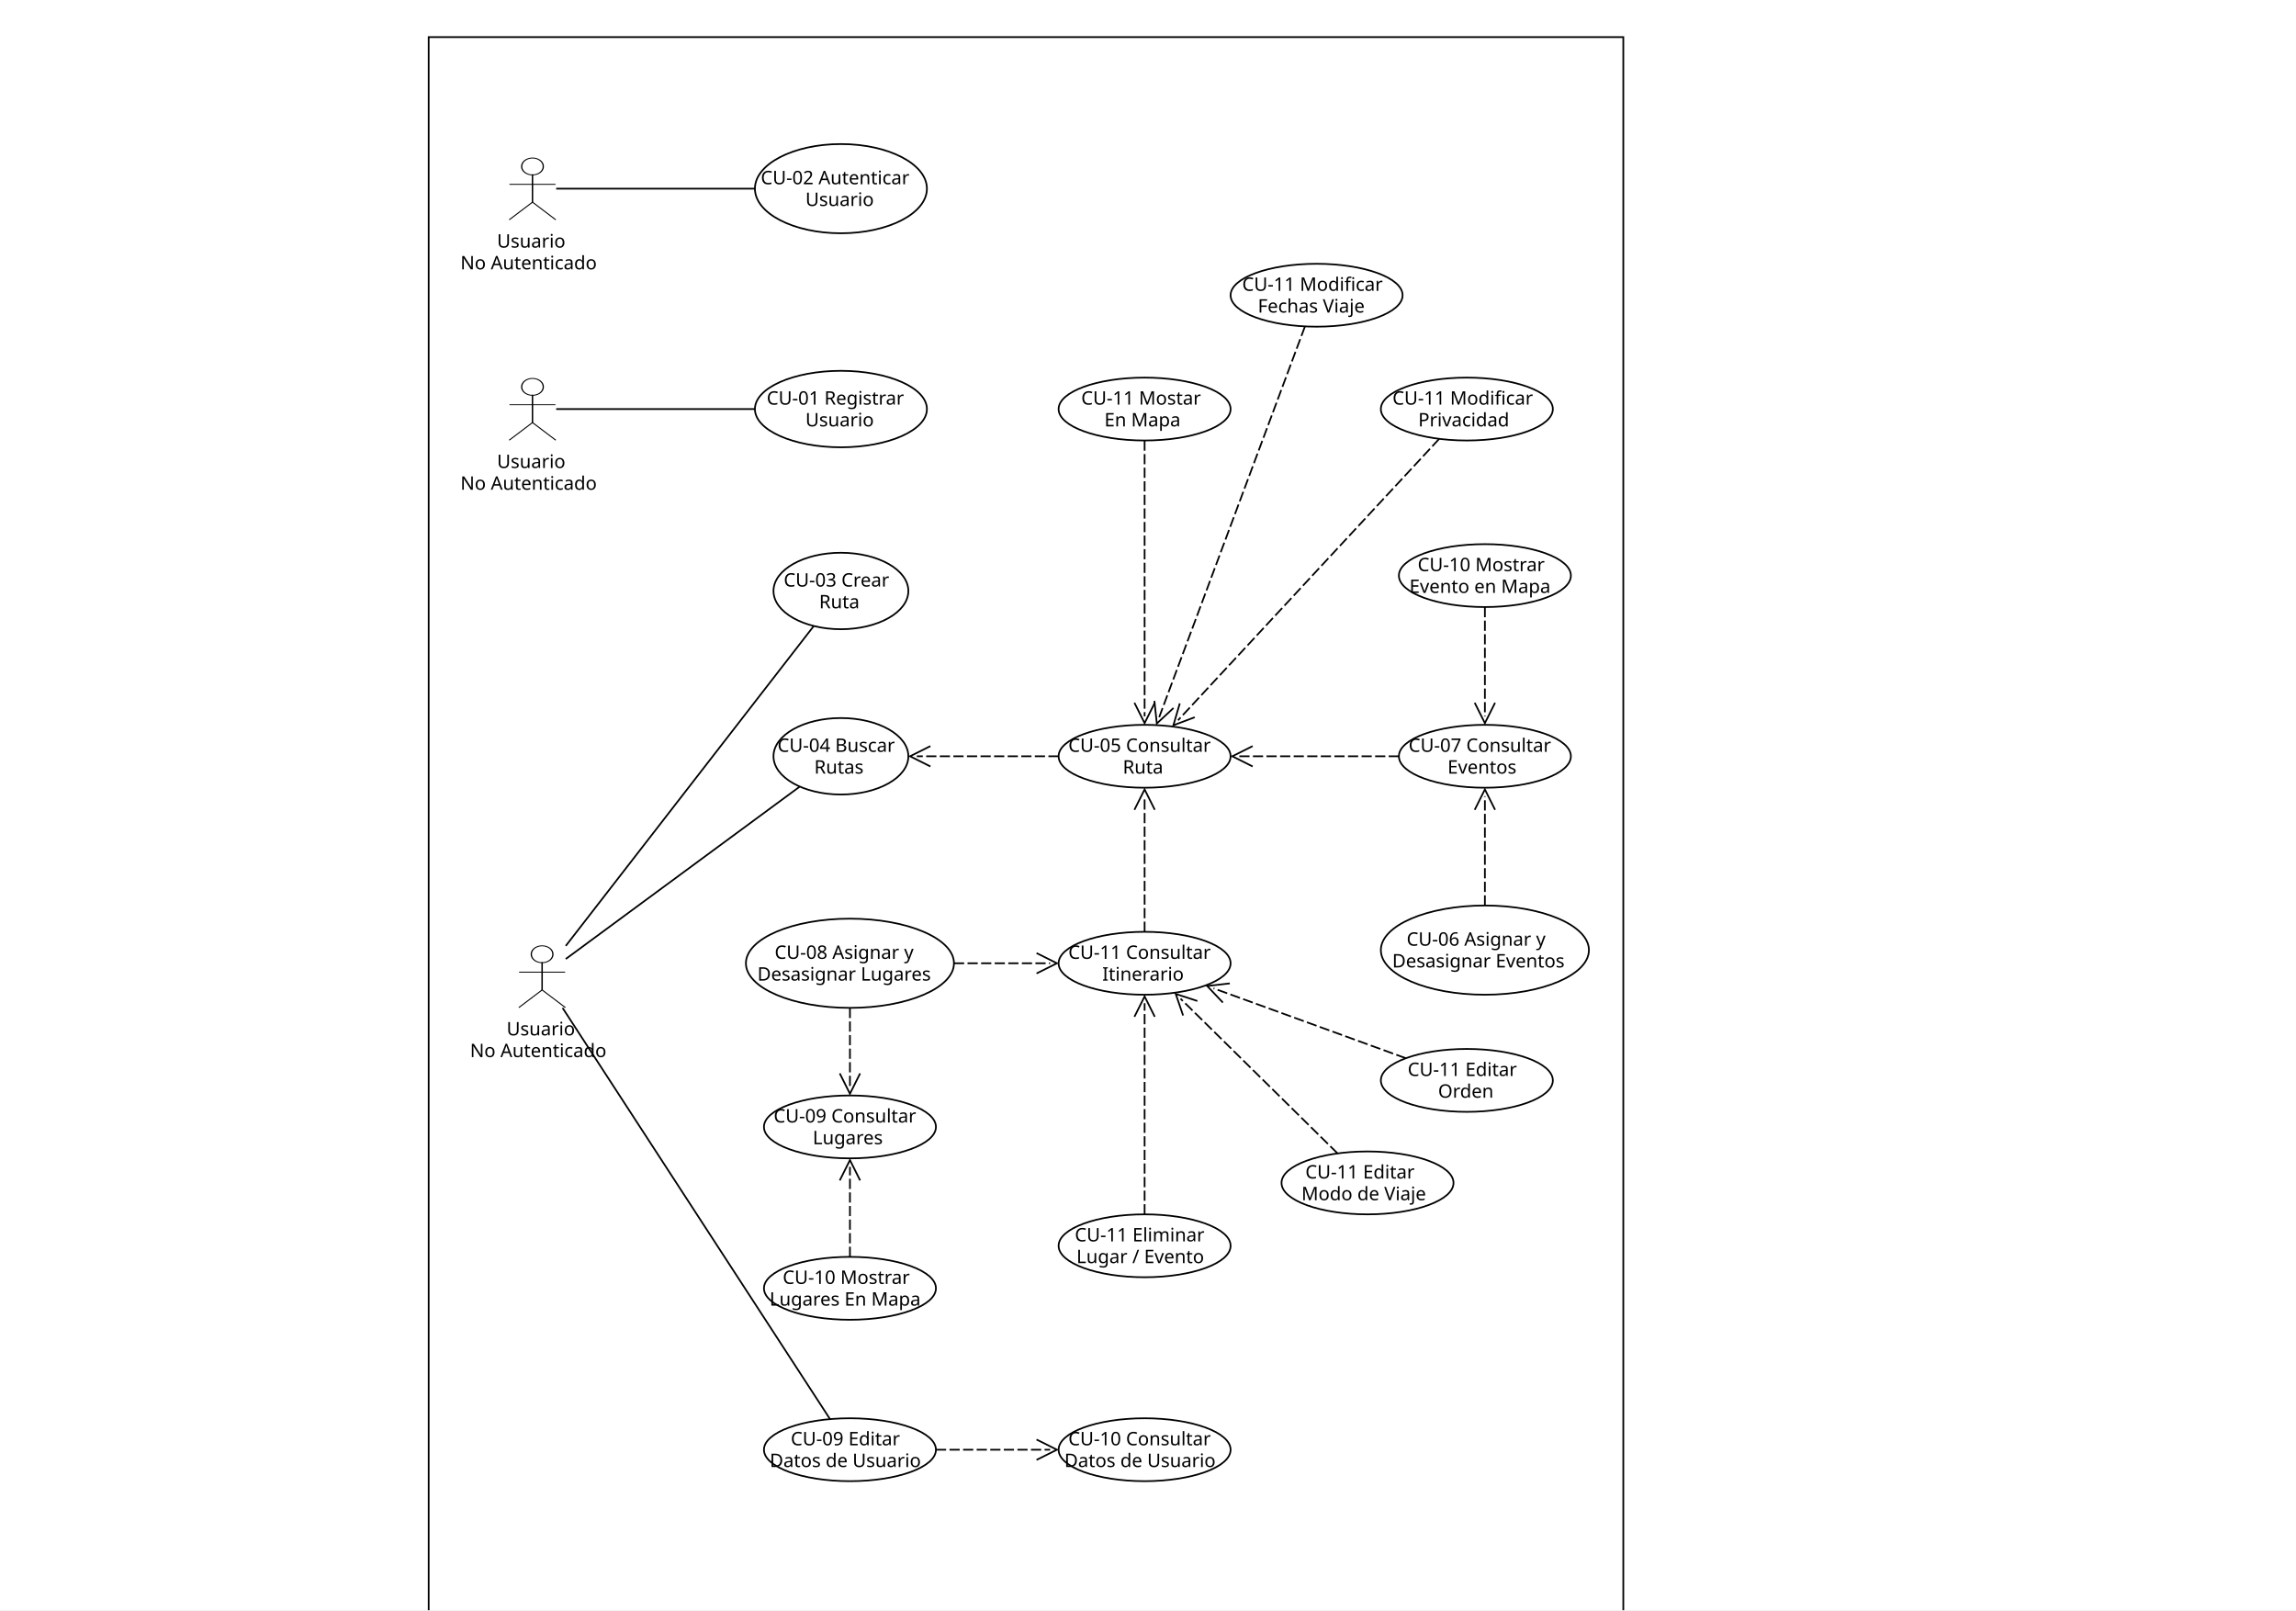
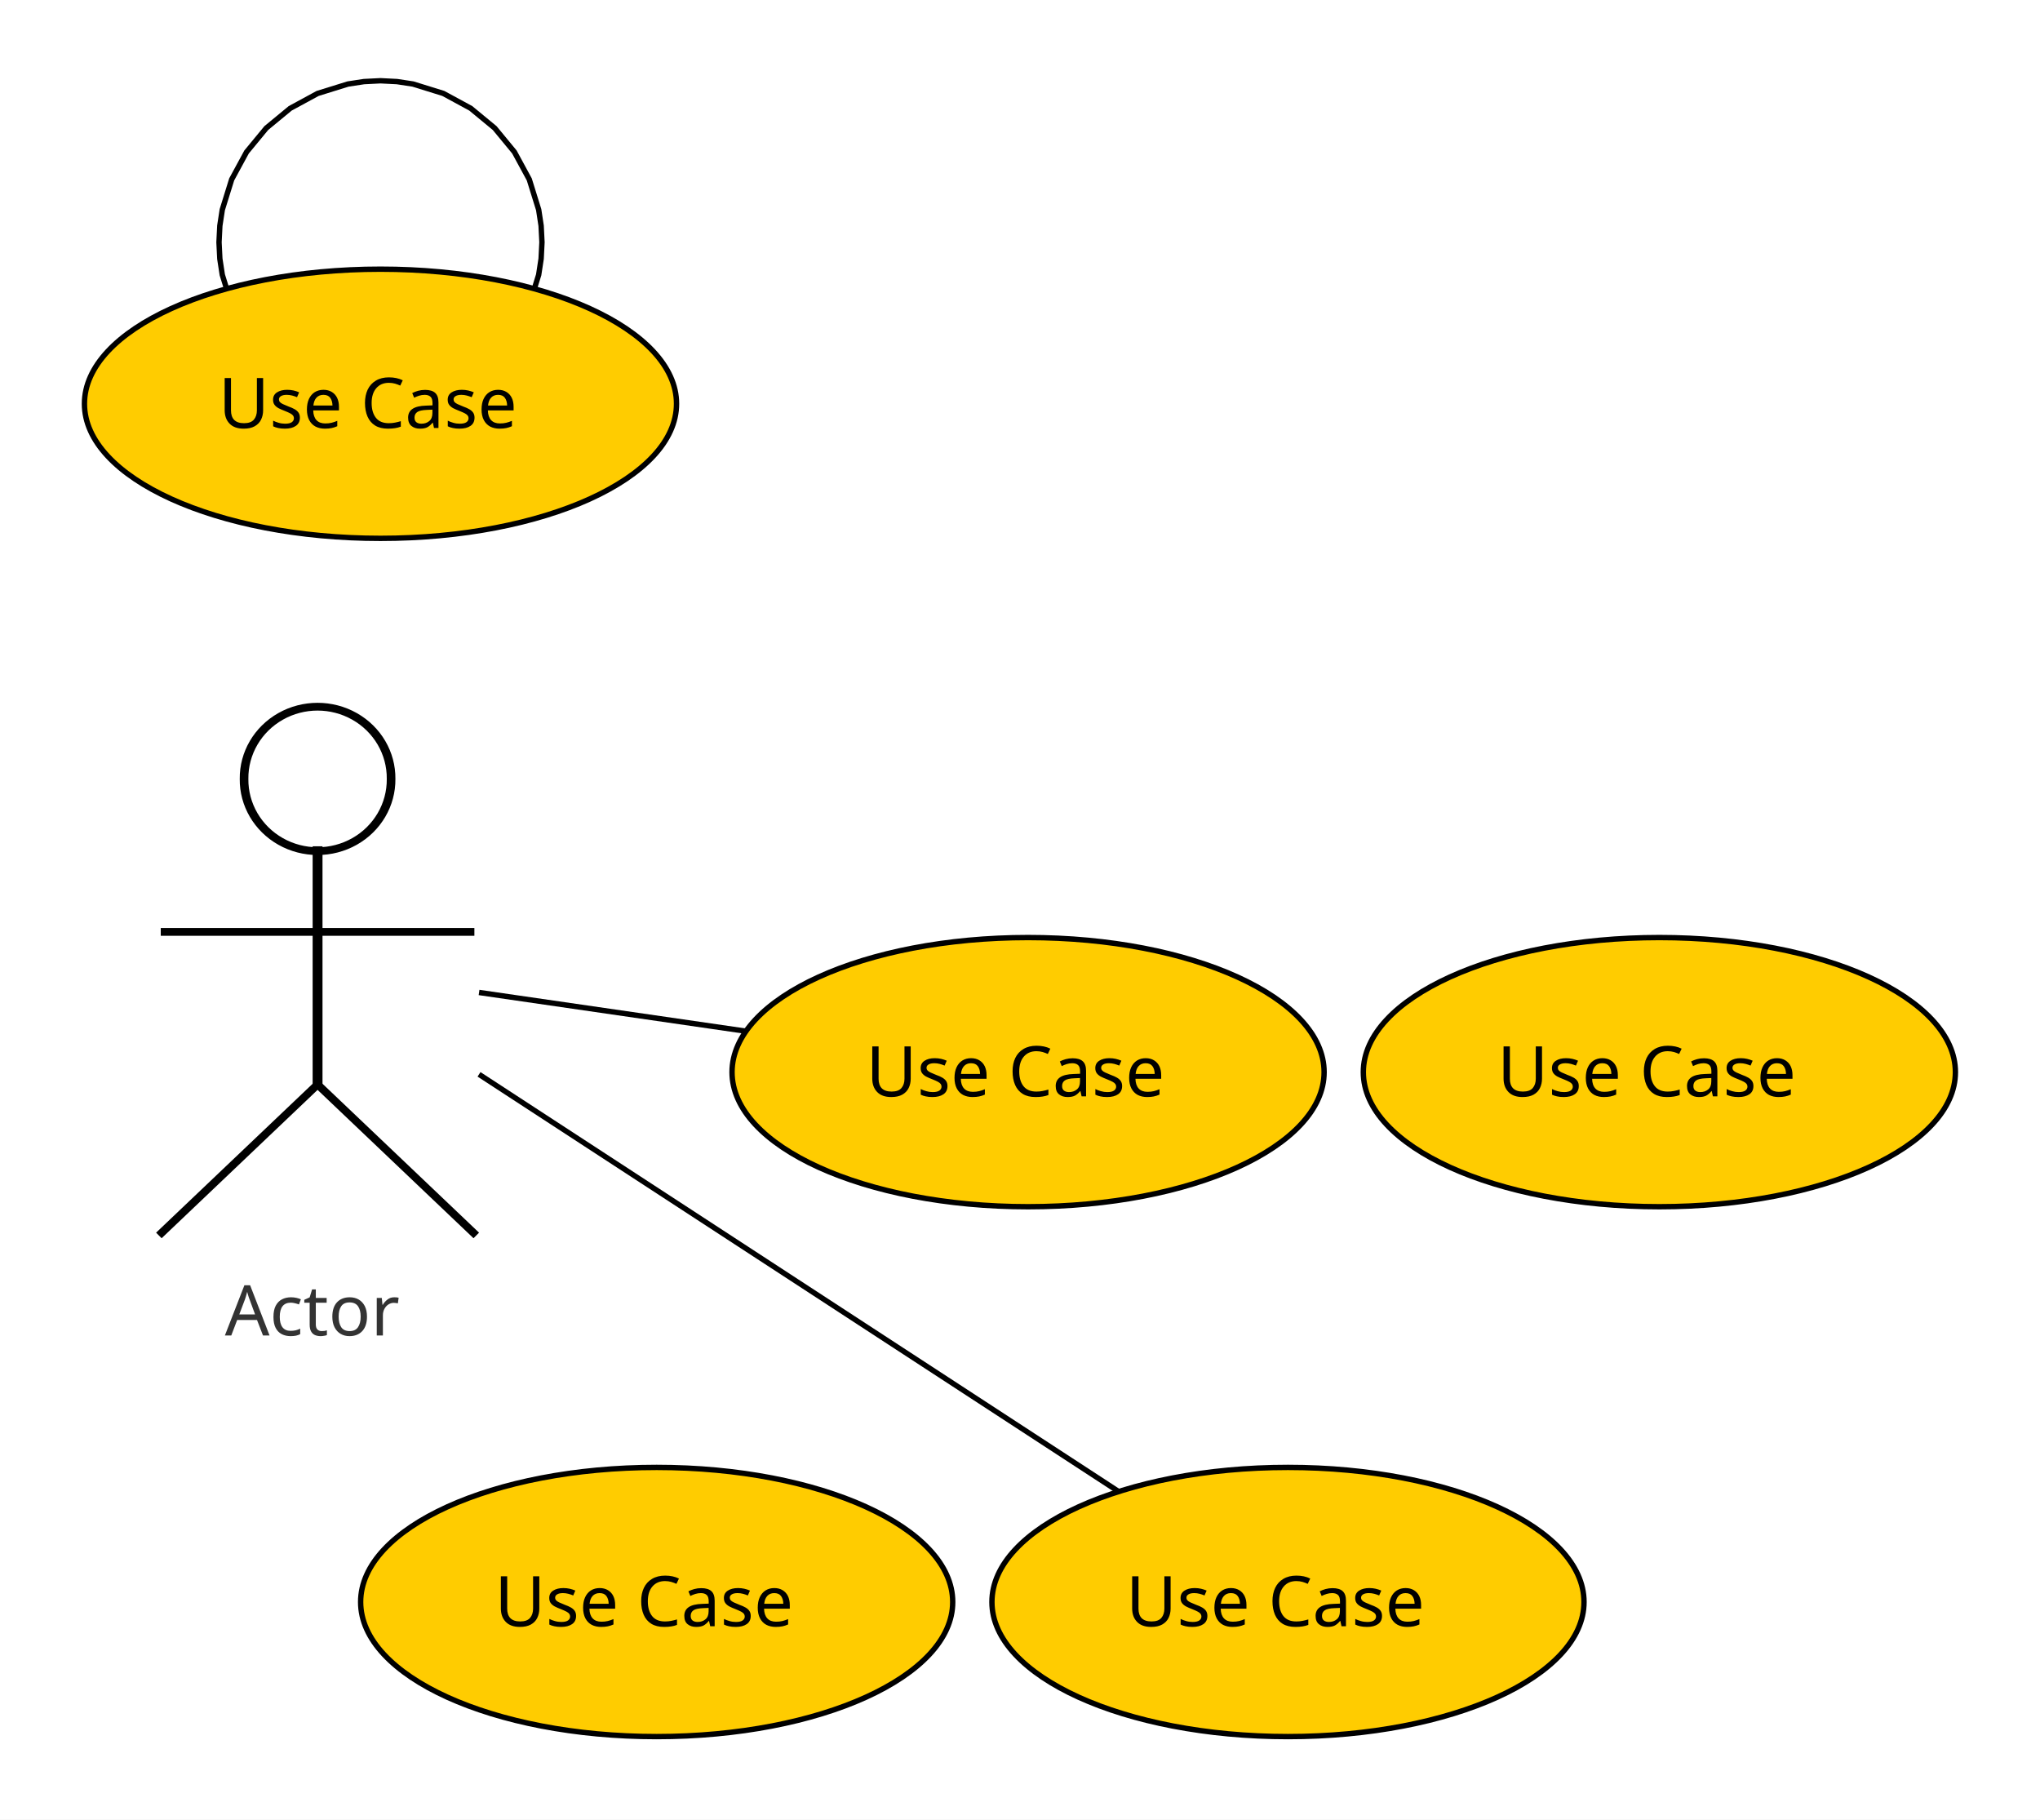
- <svg xmlns="http://www.w3.org/2000/svg" fill-opacity="1" color-rendering="auto" color-interpolation="auto" text-rendering="auto" stroke="black" stroke-linecap="square" width="713" stroke-miterlimit="10" shape-rendering="auto" stroke-opacity="1" fill="black" stroke-dasharray="none" font-weight="normal" stroke-width="1" height="500" font-family="'Dialog'" font-style="normal" stroke-linejoin="miter" font-size="12px" stroke-dashoffset="0" image-rendering="auto">
+ <svg xmlns="http://www.w3.org/2000/svg" fill-opacity="1" color-rendering="auto" color-interpolation="auto" text-rendering="auto" stroke="black" stroke-linecap="square" width="379" stroke-miterlimit="10" shape-rendering="auto" stroke-opacity="1" fill="black" stroke-dasharray="none" font-weight="normal" stroke-width="1" height="338" font-family="'Dialog'" font-style="normal" stroke-linejoin="miter" font-size="12px" stroke-dashoffset="0" image-rendering="auto">
  <defs id="genericDefs" />
  <g>
-     <g fill="white" text-rendering="geometricPrecision" shape-rendering="geometricPrecision" transform="scale(0.5271,0.5271) translate(-183,-308)" stroke="white">
-       <rect x="183" width="1353" height="949" y="308" clip-path="url(#clipPath2)" stroke="none" />
+     <g fill="white" text-rendering="geometricPrecision" shape-rendering="geometricPrecision" transform="translate(-182,-70)" stroke="white">
+       <rect x="182" width="379" height="338" y="70" clip-path="url(#clipPath2)" stroke="none" />
    </g>
-     <g fill="white" text-rendering="geometricPrecision" shape-rendering="geometricPrecision" transform="matrix(0.5271,0,0,0.5271,-96.4615,-162.3506)" stroke="white">
-       <ellipse rx="50.664" ry="26.275" clip-path="url(#clipPath2)" cx="678.431" cy="419.147" stroke="none" />
+     <g fill="rgb(255,204,0)" text-rendering="geometricPrecision" shape-rendering="geometricPrecision" transform="matrix(1,0,0,1,-182,-70)" stroke="rgb(255,204,0)">
+       <ellipse rx="55" ry="25" clip-path="url(#clipPath2)" cx="421.284" cy="367.575" stroke="none" />
    </g>
-     <g font-size="11px" stroke-linecap="butt" transform="matrix(0.5271,0,0,0.5271,-96.4615,-162.3506)" text-rendering="geometricPrecision" font-family="sans-serif" shape-rendering="geometricPrecision" stroke-miterlimit="1.45">
-       <text x="631.219" xml:space="preserve" y="416.552" clip-path="url(#clipPath2)" stroke="none">CU-02 Autenticar</text>
-       <text x="657.53" xml:space="preserve" y="429.357" clip-path="url(#clipPath2)" stroke="none">Usuario</text>
-       <ellipse rx="50.664" fill="none" ry="26.275" clip-path="url(#clipPath2)" cx="678.431" cy="419.147" />
-       <rect fill="none" x="435.557" width="703.813" height="953.766" y="329.869" clip-path="url(#clipPath2)" />
+     <g font-size="13px" stroke-linecap="butt" transform="matrix(1,0,0,1,-182,-70)" text-rendering="geometricPrecision" font-family="sans-serif" shape-rendering="geometricPrecision" stroke-miterlimit="1.45">
+       <text x="391.168" xml:space="preserve" y="372.076" clip-path="url(#clipPath2)" stroke="none">Use Case</text>
+       <ellipse rx="55" fill="none" ry="25" clip-path="url(#clipPath2)" cx="421.284" cy="367.575" />
    </g>
-     <g text-rendering="geometricPrecision" shape-rendering="geometricPrecision" transform="matrix(0.3618,0,0,0.2817,157.9416,48.957)">
+     <g fill="rgb(255,204,0)" text-rendering="geometricPrecision" shape-rendering="geometricPrecision" transform="matrix(1,0,0,1,-182,-70)" stroke="rgb(255,204,0)">
+       <ellipse rx="55" ry="25" clip-path="url(#clipPath2)" cx="304" cy="367.575" stroke="none" />
+     </g>
+     <g font-size="13px" stroke-linecap="butt" transform="matrix(1,0,0,1,-182,-70)" text-rendering="geometricPrecision" font-family="sans-serif" shape-rendering="geometricPrecision" stroke-miterlimit="1.45">
+       <text x="273.884" xml:space="preserve" y="372.076" clip-path="url(#clipPath2)" stroke="none">Use Case</text>
+       <ellipse rx="55" fill="none" ry="25" clip-path="url(#clipPath2)" cx="304" cy="367.575" />
+     </g>
+     <g fill="rgb(255,204,0)" text-rendering="geometricPrecision" shape-rendering="geometricPrecision" transform="matrix(1,0,0,1,-182,-70)" stroke="rgb(255,204,0)">
+       <ellipse rx="55" ry="25" clip-path="url(#clipPath2)" cx="490.284" cy="269.151" stroke="none" />
+     </g>
+     <g font-size="13px" stroke-linecap="butt" transform="matrix(1,0,0,1,-182,-70)" text-rendering="geometricPrecision" font-family="sans-serif" shape-rendering="geometricPrecision" stroke-miterlimit="1.45">
+       <text x="460.168" xml:space="preserve" y="273.651" clip-path="url(#clipPath2)" stroke="none">Use Case</text>
+       <ellipse rx="55" fill="none" ry="25" clip-path="url(#clipPath2)" cx="490.284" cy="269.151" />
+     </g>
+     <g fill="rgb(255,204,0)" text-rendering="geometricPrecision" shape-rendering="geometricPrecision" transform="matrix(1,0,0,1,-182,-70)" stroke="rgb(255,204,0)">
+       <ellipse rx="55" ry="25" clip-path="url(#clipPath2)" cx="373" cy="269.151" stroke="none" />
+     </g>
+     <g font-size="13px" stroke-linecap="butt" transform="matrix(1,0,0,1,-182,-70)" text-rendering="geometricPrecision" font-family="sans-serif" shape-rendering="geometricPrecision" stroke-miterlimit="1.45">
+       <text x="342.884" xml:space="preserve" y="273.651" clip-path="url(#clipPath2)" stroke="none">Use Case</text>
+       <ellipse rx="55" fill="none" ry="25" clip-path="url(#clipPath2)" cx="373" cy="269.151" />
+     </g>
+     <g text-rendering="geometricPrecision" shape-rendering="geometricPrecision" transform="matrix(1.4743,0,0,1.4423,28.7768,130.6924)">
      <g clip-path="url(#clipPath3)">
        <svg opacity="1" writing-mode="lr-tb" stop-color="rgb(0, 0, 0)" shape-rendering="auto" glyph-orientation-horizontal="0deg" color-profile="auto" lighting-color="rgb(255, 255, 255)" color="rgb(0, 0, 0)" font-weight="400" alignment-baseline="auto" font-style="normal" version="1.0" color-interpolation-filters="linearrgb" text-anchor="start" stroke-linecap="butt" color-interpolation="srgb" font-variant="normal" word-spacing="normal" fill-opacity="1" text-rendering="auto" clip-path="none" text-decoration="none" letter-spacing="normal" glyph-orientation-vertical="auto" display="inline" font-size-adjust="none" overflow="visible" fill="rgb(0, 0, 0)" font-stretch="normal" stroke-dasharray="none" id="svg1.svg2" stroke-miterlimit="4" stop-opacity="1" color-rendering="auto" font-size="12" pointer-events="visiblepainted" mask="none" direction="ltr" baseline-shift="baseline" enable-background="accumulate" fill-rule="nonzero" image-rendering="auto" stroke-dashoffset="0" marker-end="none" width="41" clip="auto" cursor="auto" stroke="none" filter="none" visibility="visible" kerning="auto" stroke-width="1" font-family="&quot;Arial&quot;,&quot;Helvetica&quot;,sans-serif" flood-opacity="1" clip-rule="nonzero" src="none" height="68.997" unicode-bidi="normal" stroke-linejoin="miter" stroke-opacity="1" flood-color="rgb(0, 0, 0)" dominant-baseline="auto" marker-start="none" marker-mid="none">
          <defs id="svg1.defs4">
            <clipPath clipPathUnits="userSpaceOnUse" id="clipPath1">
-               <path d="M0 0 L713 0 L713 500 L0 500 L0 0 Z" />
+               <path d="M0 0 L379 0 L379 338 L0 338 L0 0 Z" />
            </clipPath>
            <clipPath clipPathUnits="userSpaceOnUse" id="clipPath2">
-               <path d="M183 308 L1535.653 308 L1535.653 1256.565 L183 1256.565 L183 308 Z" />
+               <path d="M182 70 L561 70 L561 408 L182 408 L182 70 Z" />
            </clipPath>
            <clipPath clipPathUnits="userSpaceOnUse" id="clipPath3">
-               <path d="M-436.487 -173.811 L1533.958 -173.811 L1533.958 1601.323 L-436.487 1601.323 L-436.487 -173.811 Z" />
-             </clipPath>
-             <clipPath clipPathUnits="userSpaceOnUse" id="clipPath4">
-               <path d="M-436.487 -416.784 L1533.958 -416.784 L1533.958 1358.349 L-436.487 1358.349 L-436.487 -416.784 Z" />
-             </clipPath>
-             <clipPath clipPathUnits="userSpaceOnUse" id="clipPath5">
-               <path d="M-444.743 -1042.275 L1525.702 -1042.275 L1525.702 732.859 L-444.743 732.859 L-444.743 -1042.275 Z" />
+               <path d="M-19.519 -90.617 L237.552 -90.617 L237.552 143.738 L-19.519 143.738 L-19.519 -90.617 Z" />
            </clipPath>
          </defs>
          <g id="svg1.layer1" transform="translate(-29.5,-42.95948)">
            <a id="svg1.a3142" transform="matrix(1.087391,0,0,1,-4.4742,0)">
              <path transform="translate(11.58689,5.290899)" style="fill:none;fill-rule:evenodd;stroke:#000000;stroke-width:1px;stroke-linecap:butt;stroke-linejoin:miter;stroke-opacity:1" id="svg1.path2160" d="M 47.029 47.37 A 8.52 9.201 0 1 1  29.99,47.37 A 8.52 9.201 0 1 1  47.029 47.37 z" />
            </a>
            <path style="fill:none" d="M 47.711 48.392 A 3.749 0 0 1 1  40.213,48.392 A 3.749 0 0 1 1  47.711 48.392 z" id="svg1.path3134" />
            <path style="fill:none;fill-rule:evenodd;stroke:#000000;stroke-width:1.243px;stroke-linecap:butt;stroke-linejoin:miter;stroke-opacity:1" d="M 50,61.337 C 50,91.363 50,92.248 50,92.248" id="svg1.path3136" />
            <path style="fill:none;fill-rule:evenodd;stroke:#000000;stroke-width:1px;stroke-linecap:butt;stroke-linejoin:miter;stroke-opacity:1" d="M 69.761,72.362 C 69.761,72.362 69.761,72.362 50.239,72.362 C 30.239,72.362 30.239,72.362 30.239,72.362 L 30.239,72.362" id="svg1.path3138" />
            <path style="fill:none;fill-rule:evenodd;stroke:#000000;stroke-width:1px;stroke-linecap:butt;stroke-linejoin:miter;stroke-opacity:1" d="M 30,111.457 C 30,111.457 30,111.457 50,92.014 C 70,111.457 70,111.457 70,111.457" id="svg1.path3140" />
          </g>
        </svg>
      </g>
    </g>
-     <g font-size="11px" stroke-linecap="butt" transform="matrix(0.5271,0,0,0.5271,-96.4615,-162.3506)" text-rendering="geometricPrecision" font-family="sans-serif" shape-rendering="geometricPrecision" stroke-miterlimit="1.45">
-       <text x="475.807" xml:space="preserve" y="453.882" clip-path="url(#clipPath2)" stroke="none">Usuario</text>
-       <text x="454.271" xml:space="preserve" y="466.687" clip-path="url(#clipPath2)" stroke="none">No Autenticado</text>
+     <g stroke-linecap="butt" font-size="13px" transform="matrix(1,0,0,1,-182,-70)" fill="rgb(51,51,51)" text-rendering="geometricPrecision" font-family="sans-serif" shape-rendering="geometricPrecision" stroke="rgb(51,51,51)" stroke-miterlimit="1.45">
+       <text x="223.782" xml:space="preserve" y="318.067" clip-path="url(#clipPath2)" stroke="none">Actor</text>
    </g>
-     <g fill="white" text-rendering="geometricPrecision" shape-rendering="geometricPrecision" transform="matrix(0.5271,0,0,0.5271,-96.4615,-162.3506)" stroke="white">
-       <ellipse rx="39.726" ry="22.525" clip-path="url(#clipPath2)" cx="678.431" cy="656.156" stroke="none" />
+     <g fill="rgb(255,204,0)" text-rendering="geometricPrecision" shape-rendering="geometricPrecision" transform="matrix(1,0,0,1,-182,-70)" stroke="rgb(255,204,0)">
+       <ellipse rx="55" ry="25" clip-path="url(#clipPath2)" cx="252.688" cy="145" stroke="none" />
    </g>
-     <g font-size="11px" stroke-linecap="butt" transform="matrix(0.5271,0,0,0.5271,-96.4615,-162.3506)" text-rendering="geometricPrecision" font-family="sans-serif" shape-rendering="geometricPrecision" stroke-miterlimit="1.45">
-       <text x="644.717" xml:space="preserve" y="653.562" clip-path="url(#clipPath2)" stroke="none">CU-03 Crear</text>
-       <text x="665.597" xml:space="preserve" y="666.367" clip-path="url(#clipPath2)" stroke="none">Ruta</text>
-       <ellipse rx="39.726" fill="none" ry="22.525" clip-path="url(#clipPath2)" cx="678.431" cy="656.156" />
-     </g>
-     <g fill="white" text-rendering="geometricPrecision" shape-rendering="geometricPrecision" transform="matrix(0.5271,0,0,0.5271,-96.4615,-162.3506)" stroke="white">
-       <ellipse rx="39.726" ry="22.525" clip-path="url(#clipPath2)" cx="678.431" cy="753.533" stroke="none" />
-     </g>
-     <g font-size="11px" stroke-linecap="butt" transform="matrix(0.5271,0,0,0.5271,-96.4615,-162.3506)" text-rendering="geometricPrecision" font-family="sans-serif" shape-rendering="geometricPrecision" stroke-miterlimit="1.45">
-       <text x="641.054" xml:space="preserve" y="750.939" clip-path="url(#clipPath2)" stroke="none">CU-04 Buscar</text>
-       <text x="662.732" xml:space="preserve" y="763.744" clip-path="url(#clipPath2)" stroke="none">Rutas</text>
-       <ellipse rx="39.726" fill="none" ry="22.525" clip-path="url(#clipPath2)" cx="678.431" cy="753.533" />
-     </g>
-     <g fill="white" text-rendering="geometricPrecision" shape-rendering="geometricPrecision" transform="matrix(0.5271,0,0,0.5271,-96.4615,-162.3506)" stroke="white">
-       <ellipse rx="50.664" ry="18.525" clip-path="url(#clipPath2)" cx="857.346" cy="753.533" stroke="none" />
-     </g>
-     <g font-size="11px" stroke-linecap="butt" transform="matrix(0.5271,0,0,0.5271,-96.4615,-162.3506)" text-rendering="geometricPrecision" font-family="sans-serif" shape-rendering="geometricPrecision" stroke-miterlimit="1.45">
-       <text x="812.39" xml:space="preserve" y="750.939" clip-path="url(#clipPath2)" stroke="none">CU-05 Consultar</text>
-       <text x="844.512" xml:space="preserve" y="763.744" clip-path="url(#clipPath2)" stroke="none">Ruta</text>
-       <ellipse rx="50.664" fill="none" ry="18.525" clip-path="url(#clipPath2)" cx="857.346" cy="753.533" />
-     </g>
-     <g fill="white" text-rendering="geometricPrecision" shape-rendering="geometricPrecision" transform="matrix(0.5271,0,0,0.5271,-96.4615,-162.3506)" stroke="white">
-       <ellipse rx="50.664" ry="22.525" clip-path="url(#clipPath2)" cx="678.431" cy="548.983" stroke="none" />
-     </g>
-     <g font-size="11px" stroke-linecap="butt" transform="matrix(0.5271,0,0,0.5271,-96.4615,-162.3506)" text-rendering="geometricPrecision" font-family="sans-serif" shape-rendering="geometricPrecision" stroke-miterlimit="1.45">
-       <text x="634.694" xml:space="preserve" y="546.388" clip-path="url(#clipPath2)" stroke="none">CU-01 Registrar</text>
-       <text x="657.53" xml:space="preserve" y="559.193" clip-path="url(#clipPath2)" stroke="none">Usuario</text>
-       <ellipse rx="50.664" fill="none" ry="22.525" clip-path="url(#clipPath2)" cx="678.431" cy="548.983" />
-     </g>
-     <g fill="white" text-rendering="geometricPrecision" shape-rendering="geometricPrecision" transform="matrix(0.5271,0,0,0.5271,-96.4615,-162.3506)" stroke="white">
-       <ellipse rx="50.664" ry="18.525" clip-path="url(#clipPath2)" cx="958.674" cy="481.932" stroke="none" />
-     </g>
-     <g font-size="11px" stroke-linecap="butt" transform="matrix(0.5271,0,0,0.5271,-96.4615,-162.3506)" text-rendering="geometricPrecision" font-family="sans-serif" shape-rendering="geometricPrecision" stroke-miterlimit="1.45">
-       <text x="914.827" xml:space="preserve" y="479.338" clip-path="url(#clipPath2)" stroke="none">CU-11 Modificar</text>
-       <text x="924.06" xml:space="preserve" y="492.143" clip-path="url(#clipPath2)" stroke="none">Fechas Viaje</text>
-       <ellipse rx="50.664" fill="none" ry="18.525" clip-path="url(#clipPath2)" cx="958.674" cy="481.932" />
-     </g>
-     <g fill="white" text-rendering="geometricPrecision" shape-rendering="geometricPrecision" transform="matrix(0.5271,0,0,0.5271,-96.4615,-162.3506)" stroke="white">
-       <ellipse rx="50.664" ry="18.525" clip-path="url(#clipPath2)" cx="1047.199" cy="548.983" stroke="none" />
-     </g>
-     <g font-size="11px" stroke-linecap="butt" transform="matrix(0.5271,0,0,0.5271,-96.4615,-162.3506)" text-rendering="geometricPrecision" font-family="sans-serif" shape-rendering="geometricPrecision" stroke-miterlimit="1.45">
-       <text x="1003.352" xml:space="preserve" y="546.388" clip-path="url(#clipPath2)" stroke="none">CU-11 Modificar</text>
-       <text x="1018.563" xml:space="preserve" y="559.193" clip-path="url(#clipPath2)" stroke="none">Privacidad</text>
-       <ellipse rx="50.664" fill="none" ry="18.525" clip-path="url(#clipPath2)" cx="1047.199" cy="548.983" />
-     </g>
-     <g fill="white" text-rendering="geometricPrecision" shape-rendering="geometricPrecision" transform="matrix(0.5271,0,0,0.5271,-96.4615,-162.3506)" stroke="white">
-       <ellipse rx="50.664" ry="18.525" clip-path="url(#clipPath2)" cx="857.346" cy="875.471" stroke="none" />
-     </g>
-     <g font-size="11px" stroke-linecap="butt" transform="matrix(0.5271,0,0,0.5271,-96.4615,-162.3506)" text-rendering="geometricPrecision" font-family="sans-serif" shape-rendering="geometricPrecision" stroke-miterlimit="1.45">
-       <text x="812.39" xml:space="preserve" y="872.877" clip-path="url(#clipPath2)" stroke="none">CU-11 Consultar</text>
-       <text x="832.384" xml:space="preserve" y="885.682" clip-path="url(#clipPath2)" stroke="none">Itinerario</text>
-       <ellipse rx="50.664" fill="none" ry="18.525" clip-path="url(#clipPath2)" cx="857.346" cy="875.471" />
-     </g>
-     <g fill="white" text-rendering="geometricPrecision" shape-rendering="geometricPrecision" transform="matrix(0.5271,0,0,0.5271,-96.4615,-162.3506)" stroke="white">
-       <ellipse rx="50.664" ry="18.525" clip-path="url(#clipPath2)" cx="857.346" cy="548.983" stroke="none" />
-     </g>
-     <g font-size="11px" stroke-linecap="butt" transform="matrix(0.5271,0,0,0.5271,-96.4615,-162.3506)" text-rendering="geometricPrecision" font-family="sans-serif" shape-rendering="geometricPrecision" stroke-miterlimit="1.45">
-       <text x="819.985" xml:space="preserve" y="546.388" clip-path="url(#clipPath2)" stroke="none">CU-11 Mostar</text>
-       <text x="833.66" xml:space="preserve" y="559.193" clip-path="url(#clipPath2)" stroke="none">En Mapa</text>
-       <ellipse rx="50.664" fill="none" ry="18.525" clip-path="url(#clipPath2)" cx="857.346" cy="548.983" />
-     </g>
-     <g fill="white" text-rendering="geometricPrecision" shape-rendering="geometricPrecision" transform="matrix(0.5271,0,0,0.5271,-96.4615,-162.3506)" stroke="white">
-       <ellipse rx="61.289" ry="26.275" clip-path="url(#clipPath2)" cx="683.746" cy="875.471" stroke="none" />
-     </g>
-     <g font-size="11px" stroke-linecap="butt" transform="matrix(0.5271,0,0,0.5271,-96.4615,-162.3506)" text-rendering="geometricPrecision" font-family="sans-serif" shape-rendering="geometricPrecision" stroke-miterlimit="1.45">
-       <text x="639.381" xml:space="preserve" y="872.877" clip-path="url(#clipPath2)" stroke="none">CU-08 Asignar y</text>
-       <text x="629.219" xml:space="preserve" y="885.682" clip-path="url(#clipPath2)" stroke="none">Desasignar Lugares</text>
-       <ellipse rx="61.289" fill="none" ry="26.275" clip-path="url(#clipPath2)" cx="683.746" cy="875.471" />
-     </g>
-     <g fill="white" text-rendering="geometricPrecision" shape-rendering="geometricPrecision" transform="matrix(0.5271,0,0,0.5271,-96.4615,-162.3506)" stroke="white">
-       <ellipse rx="50.664" ry="18.525" clip-path="url(#clipPath2)" cx="683.746" cy="971.871" stroke="none" />
-     </g>
-     <g font-size="11px" stroke-linecap="butt" transform="matrix(0.5271,0,0,0.5271,-96.4615,-162.3506)" text-rendering="geometricPrecision" font-family="sans-serif" shape-rendering="geometricPrecision" stroke-miterlimit="1.45">
-       <text x="638.79" xml:space="preserve" y="969.277" clip-path="url(#clipPath2)" stroke="none">CU-09 Consultar</text>
-       <text x="661.824" xml:space="preserve" y="982.081" clip-path="url(#clipPath2)" stroke="none">Lugares</text>
-       <ellipse rx="50.664" fill="none" ry="18.525" clip-path="url(#clipPath2)" cx="683.746" cy="971.871" />
-     </g>
-     <g fill="white" text-rendering="geometricPrecision" shape-rendering="geometricPrecision" transform="matrix(0.5271,0,0,0.5271,-96.4615,-162.3506)" stroke="white">
-       <ellipse rx="50.664" ry="18.525" clip-path="url(#clipPath2)" cx="683.746" cy="1066.956" stroke="none" />
-     </g>
-     <g font-size="11px" stroke-linecap="butt" transform="matrix(0.5271,0,0,0.5271,-96.4615,-162.3506)" text-rendering="geometricPrecision" font-family="sans-serif" shape-rendering="geometricPrecision" stroke-miterlimit="1.45">
-       <text x="644.124" xml:space="preserve" y="1064.362" clip-path="url(#clipPath2)" stroke="none">CU-10 Mostrar</text>
-       <text x="636.389" xml:space="preserve" y="1077.167" clip-path="url(#clipPath2)" stroke="none">Lugares En Mapa</text>
-       <ellipse rx="50.664" fill="none" ry="18.525" clip-path="url(#clipPath2)" cx="683.746" cy="1066.956" />
-     </g>
-     <g fill="white" text-rendering="geometricPrecision" shape-rendering="geometricPrecision" transform="matrix(0.5271,0,0,0.5271,-96.4615,-162.3506)" stroke="white">
-       <ellipse rx="61.289" ry="26.275" clip-path="url(#clipPath2)" cx="1057.824" cy="867.721" stroke="none" />
-     </g>
-     <g font-size="11px" stroke-linecap="butt" transform="matrix(0.5271,0,0,0.5271,-96.4615,-162.3506)" text-rendering="geometricPrecision" font-family="sans-serif" shape-rendering="geometricPrecision" stroke-miterlimit="1.45">
-       <text x="1011.71" xml:space="preserve" y="865.127" clip-path="url(#clipPath2)" stroke="none">CU-06 Asignar y </text>
-       <text x="1003.232" xml:space="preserve" y="877.932" clip-path="url(#clipPath2)" stroke="none">Desasignar Eventos</text>
-       <ellipse rx="61.289" fill="none" ry="26.275" clip-path="url(#clipPath2)" cx="1057.824" cy="867.721" />
-     </g>
-     <g fill="white" text-rendering="geometricPrecision" shape-rendering="geometricPrecision" transform="matrix(0.5271,0,0,0.5271,-96.4615,-162.3506)" stroke="white">
-       <ellipse rx="50.664" ry="18.525" clip-path="url(#clipPath2)" cx="1057.824" cy="753.533" stroke="none" />
-     </g>
-     <g font-size="11px" stroke-linecap="butt" transform="matrix(0.5271,0,0,0.5271,-96.4615,-162.3506)" text-rendering="geometricPrecision" font-family="sans-serif" shape-rendering="geometricPrecision" stroke-miterlimit="1.45">
-       <text x="1012.868" xml:space="preserve" y="750.939" clip-path="url(#clipPath2)" stroke="none">CU-07 Consultar</text>
-       <text x="1035.837" xml:space="preserve" y="763.744" clip-path="url(#clipPath2)" stroke="none">Eventos</text>
-       <ellipse rx="50.664" fill="none" ry="18.525" clip-path="url(#clipPath2)" cx="1057.824" cy="753.533" />
-     </g>
-     <g fill="white" text-rendering="geometricPrecision" shape-rendering="geometricPrecision" transform="matrix(0.5271,0,0,0.5271,-96.4615,-162.3506)" stroke="white">
-       <ellipse rx="50.664" ry="18.525" clip-path="url(#clipPath2)" cx="1047.199" cy="944.471" stroke="none" />
-     </g>
-     <g font-size="11px" stroke-linecap="butt" transform="matrix(0.5271,0,0,0.5271,-96.4615,-162.3506)" text-rendering="geometricPrecision" font-family="sans-serif" shape-rendering="geometricPrecision" stroke-miterlimit="1.45">
-       <text x="1012.319" xml:space="preserve" y="941.876" clip-path="url(#clipPath2)" stroke="none">CU-11 Editar</text>
-       <text x="1030.248" xml:space="preserve" y="954.681" clip-path="url(#clipPath2)" stroke="none">Orden</text>
-       <ellipse rx="50.664" fill="none" ry="18.525" clip-path="url(#clipPath2)" cx="1047.199" cy="944.471" />
-     </g>
-     <g fill="white" text-rendering="geometricPrecision" shape-rendering="geometricPrecision" transform="matrix(0.5271,0,0,0.5271,-96.4615,-162.3506)" stroke="white">
-       <ellipse rx="50.664" ry="18.525" clip-path="url(#clipPath2)" cx="683.746" cy="1162.042" stroke="none" />
-     </g>
-     <g font-size="11px" stroke-linecap="butt" transform="matrix(0.5271,0,0,0.5271,-96.4615,-162.3506)" text-rendering="geometricPrecision" font-family="sans-serif" shape-rendering="geometricPrecision" stroke-miterlimit="1.45">
-       <text x="648.866" xml:space="preserve" y="1159.447" clip-path="url(#clipPath2)" stroke="none">CU-09 Editar</text>
-       <text x="636.481" xml:space="preserve" y="1172.252" clip-path="url(#clipPath2)" stroke="none">Datos de Usuario</text>
-       <ellipse rx="50.664" fill="none" ry="18.525" clip-path="url(#clipPath2)" cx="683.746" cy="1162.042" />
-     </g>
-     <g fill="white" text-rendering="geometricPrecision" shape-rendering="geometricPrecision" transform="matrix(0.5271,0,0,0.5271,-96.4615,-162.3506)" stroke="white">
-       <ellipse rx="50.664" ry="18.525" clip-path="url(#clipPath2)" cx="857.346" cy="1162.042" stroke="none" />
-     </g>
-     <g font-size="11px" stroke-linecap="butt" transform="matrix(0.5271,0,0,0.5271,-96.4615,-162.3506)" text-rendering="geometricPrecision" font-family="sans-serif" shape-rendering="geometricPrecision" stroke-miterlimit="1.45">
-       <text x="812.39" xml:space="preserve" y="1159.447" clip-path="url(#clipPath2)" stroke="none">CU-10 Consultar</text>
-       <text x="810.081" xml:space="preserve" y="1172.252" clip-path="url(#clipPath2)" stroke="none">Datos de Usuario</text>
-       <ellipse rx="50.664" fill="none" ry="18.525" clip-path="url(#clipPath2)" cx="857.346" cy="1162.042" />
-     </g>
-     <g fill="white" text-rendering="geometricPrecision" shape-rendering="geometricPrecision" transform="matrix(0.5271,0,0,0.5271,-96.4615,-162.3506)" stroke="white">
-       <ellipse rx="50.664" ry="18.525" clip-path="url(#clipPath2)" cx="1057.824" cy="647.095" stroke="none" />
-     </g>
-     <g font-size="11px" stroke-linecap="butt" transform="matrix(0.5271,0,0,0.5271,-96.4615,-162.3506)" text-rendering="geometricPrecision" font-family="sans-serif" shape-rendering="geometricPrecision" stroke-miterlimit="1.45">
-       <text x="1018.201" xml:space="preserve" y="644.501" clip-path="url(#clipPath2)" stroke="none">CU-10 Mostrar</text>
-       <text x="1013.359" xml:space="preserve" y="657.305" clip-path="url(#clipPath2)" stroke="none">Evento en Mapa</text>
-       <ellipse rx="50.664" fill="none" ry="18.525" clip-path="url(#clipPath2)" cx="1057.824" cy="647.095" />
-     </g>
-     <g fill="white" text-rendering="geometricPrecision" shape-rendering="geometricPrecision" transform="matrix(0.5271,0,0,0.5271,-96.4615,-162.3506)" stroke="white">
-       <ellipse rx="50.664" ry="18.525" clip-path="url(#clipPath2)" cx="857.346" cy="1041.909" stroke="none" />
-     </g>
-     <g font-size="11px" stroke-linecap="butt" transform="matrix(0.5271,0,0,0.5271,-96.4615,-162.3506)" text-rendering="geometricPrecision" font-family="sans-serif" shape-rendering="geometricPrecision" stroke-miterlimit="1.45">
-       <text x="816.214" xml:space="preserve" y="1039.315" clip-path="url(#clipPath2)" stroke="none">CU-11 Eliminar</text>
-       <text x="817.203" xml:space="preserve" y="1052.12" clip-path="url(#clipPath2)" stroke="none">Lugar / Evento</text>
-       <ellipse rx="50.664" fill="none" ry="18.525" clip-path="url(#clipPath2)" cx="857.346" cy="1041.909" />
-     </g>
-     <g fill="white" text-rendering="geometricPrecision" shape-rendering="geometricPrecision" transform="matrix(0.5271,0,0,0.5271,-96.4615,-162.3506)" stroke="white">
-       <ellipse rx="50.664" ry="18.525" clip-path="url(#clipPath2)" cx="988.674" cy="1004.859" stroke="none" />
-     </g>
-     <g font-size="11px" stroke-linecap="butt" transform="matrix(0.5271,0,0,0.5271,-96.4615,-162.3506)" text-rendering="geometricPrecision" font-family="sans-serif" shape-rendering="geometricPrecision" stroke-miterlimit="1.45">
-       <text x="952.046" xml:space="preserve" y="1002.265" clip-path="url(#clipPath2)" stroke="none">CU-11 Editar </text>
-       <text x="949.763" xml:space="preserve" y="1015.069" clip-path="url(#clipPath2)" stroke="none">Modo de Viaje</text>
-       <ellipse rx="50.664" fill="none" ry="18.525" clip-path="url(#clipPath2)" cx="988.674" cy="1004.859" />
-     </g>
-     <g text-rendering="geometricPrecision" shape-rendering="geometricPrecision" transform="matrix(0.3618,0,0,0.2817,157.9416,117.3952)">
-       <g clip-path="url(#clipPath4)">
-         <svg opacity="1" writing-mode="lr-tb" stop-color="rgb(0, 0, 0)" shape-rendering="auto" glyph-orientation-horizontal="0deg" color-profile="auto" lighting-color="rgb(255, 255, 255)" color="rgb(0, 0, 0)" font-weight="400" alignment-baseline="auto" font-style="normal" version="1.0" color-interpolation-filters="linearrgb" text-anchor="start" stroke-linecap="butt" color-interpolation="srgb" font-variant="normal" word-spacing="normal" fill-opacity="1" text-rendering="auto" clip-path="none" text-decoration="none" letter-spacing="normal" glyph-orientation-vertical="auto" display="inline" font-size-adjust="none" overflow="visible" fill="rgb(0, 0, 0)" font-stretch="normal" stroke-dasharray="none" id="svg2.svg2" stroke-miterlimit="4" stop-opacity="1" color-rendering="auto" font-size="12" pointer-events="visiblepainted" mask="none" direction="ltr" baseline-shift="baseline" enable-background="accumulate" fill-rule="nonzero" image-rendering="auto" stroke-dashoffset="0" marker-end="none" width="41" clip="auto" cursor="auto" stroke="none" filter="none" visibility="visible" kerning="auto" stroke-width="1" font-family="&quot;Arial&quot;,&quot;Helvetica&quot;,sans-serif" flood-opacity="1" clip-rule="nonzero" src="none" height="68.997" unicode-bidi="normal" stroke-linejoin="miter" stroke-opacity="1" flood-color="rgb(0, 0, 0)" dominant-baseline="auto" marker-start="none" marker-mid="none">
-           <defs id="svg2.defs4" />
-           <g id="svg2.layer1" transform="translate(-29.5,-42.95948)">
-             <a id="svg2.a3142" transform="matrix(1.087391,0,0,1,-4.4742,0)">
-               <path transform="translate(11.58689,5.290899)" style="fill:none;fill-rule:evenodd;stroke:#000000;stroke-width:1px;stroke-linecap:butt;stroke-linejoin:miter;stroke-opacity:1" id="svg2.path2160" d="M 47.029 47.37 A 8.52 9.201 0 1 1  29.99,47.37 A 8.52 9.201 0 1 1  47.029 47.37 z" />
-             </a>
-             <path style="fill:none" d="M 47.711 48.392 A 3.749 0 0 1 1  40.213,48.392 A 3.749 0 0 1 1  47.711 48.392 z" id="svg2.path3134" />
-             <path style="fill:none;fill-rule:evenodd;stroke:#000000;stroke-width:1.243px;stroke-linecap:butt;stroke-linejoin:miter;stroke-opacity:1" d="M 50,61.337 C 50,91.363 50,92.248 50,92.248" id="svg2.path3136" />
-             <path style="fill:none;fill-rule:evenodd;stroke:#000000;stroke-width:1px;stroke-linecap:butt;stroke-linejoin:miter;stroke-opacity:1" d="M 69.761,72.362 C 69.761,72.362 69.761,72.362 50.239,72.362 C 30.239,72.362 30.239,72.362 30.239,72.362 L 30.239,72.362" id="svg2.path3138" />
-             <path style="fill:none;fill-rule:evenodd;stroke:#000000;stroke-width:1px;stroke-linecap:butt;stroke-linejoin:miter;stroke-opacity:1" d="M 30,111.457 C 30,111.457 30,111.457 50,92.014 C 70,111.457 70,111.457 70,111.457" id="svg2.path3140" />
-           </g>
-         </svg>
-       </g>
-     </g>
-     <g font-size="11px" stroke-linecap="butt" transform="matrix(0.5271,0,0,0.5271,-96.4615,-162.3506)" text-rendering="geometricPrecision" font-family="sans-serif" shape-rendering="geometricPrecision" stroke-miterlimit="1.45">
-       <text x="475.807" xml:space="preserve" y="583.718" clip-path="url(#clipPath2)" stroke="none">Usuario</text>
-       <text x="454.271" xml:space="preserve" y="596.523" clip-path="url(#clipPath2)" stroke="none">No Autenticado</text>
-     </g>
-     <g text-rendering="geometricPrecision" shape-rendering="geometricPrecision" transform="matrix(0.3618,0,0,0.2817,160.929,293.5765)">
-       <g clip-path="url(#clipPath5)">
-         <svg opacity="1" writing-mode="lr-tb" stop-color="rgb(0, 0, 0)" shape-rendering="auto" glyph-orientation-horizontal="0deg" color-profile="auto" lighting-color="rgb(255, 255, 255)" color="rgb(0, 0, 0)" font-weight="400" alignment-baseline="auto" font-style="normal" version="1.0" color-interpolation-filters="linearrgb" text-anchor="start" stroke-linecap="butt" color-interpolation="srgb" font-variant="normal" word-spacing="normal" fill-opacity="1" text-rendering="auto" clip-path="none" text-decoration="none" letter-spacing="normal" glyph-orientation-vertical="auto" display="inline" font-size-adjust="none" overflow="visible" fill="rgb(0, 0, 0)" font-stretch="normal" stroke-dasharray="none" id="svg3.svg2" stroke-miterlimit="4" stop-opacity="1" color-rendering="auto" font-size="12" pointer-events="visiblepainted" mask="none" direction="ltr" baseline-shift="baseline" enable-background="accumulate" fill-rule="nonzero" image-rendering="auto" stroke-dashoffset="0" marker-end="none" width="41" clip="auto" cursor="auto" stroke="none" filter="none" visibility="visible" kerning="auto" stroke-width="1" font-family="&quot;Arial&quot;,&quot;Helvetica&quot;,sans-serif" flood-opacity="1" clip-rule="nonzero" src="none" height="68.997" unicode-bidi="normal" stroke-linejoin="miter" stroke-opacity="1" flood-color="rgb(0, 0, 0)" dominant-baseline="auto" marker-start="none" marker-mid="none">
-           <defs id="svg3.defs4" />
-           <g id="svg3.layer1" transform="translate(-29.5,-42.95948)">
-             <a id="svg3.a3142" transform="matrix(1.087391,0,0,1,-4.4742,0)">
-               <path transform="translate(11.58689,5.290899)" style="fill:none;fill-rule:evenodd;stroke:#000000;stroke-width:1px;stroke-linecap:butt;stroke-linejoin:miter;stroke-opacity:1" id="svg3.path2160" d="M 47.029 47.37 A 8.52 9.201 0 1 1  29.99,47.37 A 8.52 9.201 0 1 1  47.029 47.37 z" />
-             </a>
-             <path style="fill:none" d="M 47.711 48.392 A 3.749 0 0 1 1  40.213,48.392 A 3.749 0 0 1 1  47.711 48.392 z" id="svg3.path3134" />
-             <path style="fill:none;fill-rule:evenodd;stroke:#000000;stroke-width:1.243px;stroke-linecap:butt;stroke-linejoin:miter;stroke-opacity:1" d="M 50,61.337 C 50,91.363 50,92.248 50,92.248" id="svg3.path3136" />
-             <path style="fill:none;fill-rule:evenodd;stroke:#000000;stroke-width:1px;stroke-linecap:butt;stroke-linejoin:miter;stroke-opacity:1" d="M 69.761,72.362 C 69.761,72.362 69.761,72.362 50.239,72.362 C 30.239,72.362 30.239,72.362 30.239,72.362 L 30.239,72.362" id="svg3.path3138" />
-             <path style="fill:none;fill-rule:evenodd;stroke:#000000;stroke-width:1px;stroke-linecap:butt;stroke-linejoin:miter;stroke-opacity:1" d="M 30,111.457 C 30,111.457 30,111.457 50,92.014 C 70,111.457 70,111.457 70,111.457" id="svg3.path3140" />
-           </g>
-         </svg>
-       </g>
-     </g>
-     <g font-size="11px" stroke-linecap="butt" transform="matrix(0.5271,0,0,0.5271,-96.4615,-162.3506)" text-rendering="geometricPrecision" font-family="sans-serif" shape-rendering="geometricPrecision" stroke-miterlimit="1.45">
-       <text x="481.474" xml:space="preserve" y="917.957" clip-path="url(#clipPath2)" stroke="none">Usuario</text>
-       <text x="459.939" xml:space="preserve" y="930.762" clip-path="url(#clipPath2)" stroke="none">No Autenticado</text>
-       <path fill="none" d="M510.684 419.147 L627.768 419.147" clip-path="url(#clipPath2)" />
-       <path fill="none" stroke-dasharray="6,2" d="M806.683 753.533 L723.158 753.533" clip-path="url(#clipPath2)" />
-       <path stroke-dasharray="6,2" d="M719.158 753.533 L731.158 759.533 L719.158 753.533 L731.158 747.533 Z" clip-path="url(#clipPath2)" stroke="none" />
-     </g>
-     <g text-rendering="geometricPrecision" shape-rendering="geometricPrecision" transform="matrix(0.5271,0,0,0.5271,-96.4615,-162.3506)">
-       <path fill="none" d="M719.158 753.533 L731.158 759.533 L719.158 753.533 L731.158 747.533 Z" clip-path="url(#clipPath2)" />
-       <path fill="none" stroke-miterlimit="1.45" stroke-dasharray="6,2" d="M951.826 500.287 L865.942 730.493" clip-path="url(#clipPath2)" stroke-linecap="butt" />
-       <path stroke-miterlimit="1.45" stroke-dasharray="6,2" d="M864.544 734.241 L874.36 725.095 L864.544 734.241 L863.117 720.901 Z" clip-path="url(#clipPath2)" stroke-linecap="butt" stroke="none" />
-       <path fill="none" d="M864.544 734.241 L874.36 725.095 L864.544 734.241 L863.117 720.901 Z" clip-path="url(#clipPath2)" />
-       <path fill="none" stroke-miterlimit="1.45" stroke-dasharray="6,2" d="M1030.917 566.525 L877.03 732.326" clip-path="url(#clipPath2)" stroke-linecap="butt" />
-       <path stroke-miterlimit="1.45" stroke-dasharray="6,2" d="M874.308 735.258 L886.87 730.544 L874.308 735.258 L878.074 722.381 Z" clip-path="url(#clipPath2)" stroke-linecap="butt" stroke="none" />
-       <path fill="none" d="M874.308 735.258 L886.87 730.544 L874.308 735.258 L878.074 722.381 Z" clip-path="url(#clipPath2)" />
-       <path fill="none" stroke-miterlimit="1.45" stroke-dasharray="6,2" d="M857.346 856.946 L857.346 777.058" clip-path="url(#clipPath2)" stroke-linecap="butt" />
-       <path stroke-miterlimit="1.45" stroke-dasharray="6,2" d="M857.346 773.058 L851.346 785.058 L857.346 773.058 L863.346 785.058 Z" clip-path="url(#clipPath2)" stroke-linecap="butt" stroke="none" />
-       <path fill="none" d="M857.346 773.058 L851.346 785.058 L857.346 773.058 L863.346 785.058 Z" clip-path="url(#clipPath2)" />
-       <path fill="none" stroke-miterlimit="1.45" stroke-dasharray="6,2" d="M857.346 567.508 L857.346 730.008" clip-path="url(#clipPath2)" stroke-linecap="butt" />
-       <path stroke-miterlimit="1.45" stroke-dasharray="6,2" d="M857.346 734.008 L863.346 722.008 L857.346 734.008 L851.346 722.008 Z" clip-path="url(#clipPath2)" stroke-linecap="butt" stroke="none" />
-       <path fill="none" d="M857.346 734.008 L863.346 722.008 L857.346 734.008 L851.346 722.008 Z" clip-path="url(#clipPath2)" />
-       <path fill="none" stroke-miterlimit="1.45" stroke-dasharray="6,2" d="M745.035 875.471 L801.683 875.471" clip-path="url(#clipPath2)" stroke-linecap="butt" />
-       <path stroke-miterlimit="1.45" stroke-dasharray="6,2" d="M805.683 875.471 L793.683 869.471 L805.683 875.471 L793.683 881.471 Z" clip-path="url(#clipPath2)" stroke-linecap="butt" stroke="none" />
-       <path fill="none" d="M805.683 875.471 L793.683 869.471 L805.683 875.471 L793.683 881.471 Z" clip-path="url(#clipPath2)" />
-       <path fill="none" stroke-miterlimit="1.45" stroke-dasharray="6,2" d="M683.746 901.746 L683.746 948.346" clip-path="url(#clipPath2)" stroke-linecap="butt" />
-       <path stroke-miterlimit="1.45" stroke-dasharray="6,2" d="M683.746 952.346 L689.746 940.346 L683.746 952.346 L677.746 940.346 Z" clip-path="url(#clipPath2)" stroke-linecap="butt" stroke="none" />
-       <path fill="none" d="M683.746 952.346 L689.746 940.346 L683.746 952.346 L677.746 940.346 Z" clip-path="url(#clipPath2)" />
-       <path fill="none" stroke-miterlimit="1.45" stroke-dasharray="6,2" d="M683.746 1048.431 L683.746 995.396" clip-path="url(#clipPath2)" stroke-linecap="butt" />
-       <path stroke-miterlimit="1.45" stroke-dasharray="6,2" d="M683.746 991.396 L677.746 1003.396 L683.746 991.396 L689.746 1003.396 Z" clip-path="url(#clipPath2)" stroke-linecap="butt" stroke="none" />
-       <path fill="none" d="M683.746 991.396 L677.746 1003.396 L683.746 991.396 L689.746 1003.396 Z" clip-path="url(#clipPath2)" />
-       <path fill="none" stroke-miterlimit="1.45" stroke-dasharray="6,2" d="M1057.824 841.446 L1057.824 777.058" clip-path="url(#clipPath2)" stroke-linecap="butt" />
-       <path stroke-miterlimit="1.45" stroke-dasharray="6,2" d="M1057.824 773.058 L1051.824 785.058 L1057.824 773.058 L1063.824 785.058 Z" clip-path="url(#clipPath2)" stroke-linecap="butt" stroke="none" />
-       <path fill="none" d="M1057.824 773.058 L1051.824 785.058 L1057.824 773.058 L1063.824 785.058 Z" clip-path="url(#clipPath2)" />
-       <path fill="none" stroke-miterlimit="1.45" stroke-dasharray="6,2" d="M1007.16 753.533 L913.01 753.533" clip-path="url(#clipPath2)" stroke-linecap="butt" />
-       <path stroke-miterlimit="1.45" stroke-dasharray="6,2" d="M909.01 753.533 L921.01 759.533 L909.01 753.533 L921.01 747.533 Z" clip-path="url(#clipPath2)" stroke-linecap="butt" stroke="none" />
-       <path fill="none" d="M909.01 753.533 L921.01 759.533 L909.01 753.533 L921.01 747.533 Z" clip-path="url(#clipPath2)" />
-       <path fill="none" stroke-miterlimit="1.45" stroke-dasharray="6,2" d="M1011.265 931.411 L897.979 890.239" clip-path="url(#clipPath2)" stroke-linecap="butt" />
-       <path stroke-miterlimit="1.45" stroke-dasharray="6,2" d="M894.22 888.872 L903.448 898.61 L894.22 888.872 L907.547 887.332 Z" clip-path="url(#clipPath2)" stroke-linecap="butt" stroke="none" />
-       <path fill="none" d="M894.22 888.872 L903.448 898.61 L894.22 888.872 L907.547 887.332 Z" clip-path="url(#clipPath2)" />
-       <path fill="none" stroke-miterlimit="1.45" stroke-dasharray="6,2" d="M734.41 1162.042 L801.683 1162.042" clip-path="url(#clipPath2)" stroke-linecap="butt" />
-       <path stroke-miterlimit="1.45" stroke-dasharray="6,2" d="M805.683 1162.042 L793.683 1156.042 L805.683 1162.042 L793.683 1168.042 Z" clip-path="url(#clipPath2)" stroke-linecap="butt" stroke="none" />
-       <path fill="none" d="M805.683 1162.042 L793.683 1156.042 L805.683 1162.042 L793.683 1168.042 Z" clip-path="url(#clipPath2)" />
-       <path fill="none" stroke-miterlimit="1.45" stroke-dasharray="6,2" d="M1057.824 665.62 L1057.824 730.008" clip-path="url(#clipPath2)" stroke-linecap="butt" />
-       <path stroke-miterlimit="1.45" stroke-dasharray="6,2" d="M1057.824 734.008 L1063.824 722.008 L1057.824 734.008 L1051.824 722.008 Z" clip-path="url(#clipPath2)" stroke-linecap="butt" stroke="none" />
-       <path fill="none" d="M1057.824 734.008 L1063.824 722.008 L1057.824 734.008 L1051.824 722.008 Z" clip-path="url(#clipPath2)" />
-       <path fill="none" stroke-miterlimit="1.45" stroke-dasharray="6,2" d="M857.346 1023.384 L857.346 898.996" clip-path="url(#clipPath2)" stroke-linecap="butt" />
-       <path stroke-miterlimit="1.45" stroke-dasharray="6,2" d="M857.346 894.996 L851.346 906.996 L857.346 894.996 L863.346 906.996 Z" clip-path="url(#clipPath2)" stroke-linecap="butt" stroke="none" />
-       <path fill="none" d="M857.346 894.996 L851.346 906.996 L857.346 894.996 L863.346 906.996 Z" clip-path="url(#clipPath2)" />
-       <path fill="none" stroke-miterlimit="1.45" stroke-dasharray="6,2" d="M971.046 987.491 L878.536 896.348" clip-path="url(#clipPath2)" stroke-linecap="butt" />
-       <path stroke-miterlimit="1.45" stroke-dasharray="6,2" d="M875.687 893.541 L880.024 906.237 L875.687 893.541 L888.446 897.689 Z" clip-path="url(#clipPath2)" stroke-linecap="butt" stroke="none" />
-       <path fill="none" d="M875.687 893.541 L880.024 906.237 L875.687 893.541 L888.446 897.689 Z" clip-path="url(#clipPath2)" />
-       <path fill="none" stroke-miterlimit="1.45" d="M510.684 548.983 L627.768 548.983" clip-path="url(#clipPath2)" stroke-linecap="butt" />
-       <path fill="none" stroke-miterlimit="1.45" d="M516.323 872.947 L654.2 771.383" clip-path="url(#clipPath2)" stroke-linecap="butt" />
-       <path fill="none" stroke-miterlimit="1.45" d="M516.323 865.232 L662.443 676.777" clip-path="url(#clipPath2)" stroke-linecap="butt" />
-       <path fill="none" stroke-miterlimit="1.45" d="M514.442 901.771 L672.023 1144.019" clip-path="url(#clipPath2)" stroke-linecap="butt" />
+     <g font-size="13px" stroke-linecap="butt" transform="matrix(1,0,0,1,-182,-70)" text-rendering="geometricPrecision" font-family="sans-serif" shape-rendering="geometricPrecision" stroke-miterlimit="1.45">
+       <text x="222.571" xml:space="preserve" y="149.5" clip-path="url(#clipPath2)" stroke="none">Use Case</text>
+       <ellipse rx="55" fill="none" ry="25" clip-path="url(#clipPath2)" cx="252.688" cy="145" />
+       <path fill="none" d="M271.003 254.353 L320.604 261.549" clip-path="url(#clipPath2)" />
+       <path fill="none" d="M270.996 269.562 L389.835 347.065" clip-path="url(#clipPath2)" />
+       <path fill="none" d="M281.272 123.642 L282.078 121.046 L282.533 118.067 L282.688 115 L282.533 111.933 L282.078 108.954 L280.33 103.323 L277.564 98.227 L273.901 93.787 L269.461 90.124 L264.365 87.358 L258.734 85.609 L255.755 85.155 L252.688 85 L249.62 85.155 L246.641 85.609 L241.01 87.358 L235.914 90.124 L231.474 93.787 L227.811 98.227 L225.045 103.323 L223.297 108.954 L222.842 111.933 L222.688 115 L222.842 118.067 L223.297 121.046 L224.103 123.642" clip-path="url(#clipPath2)" />
    </g>
  </g>
</svg>
